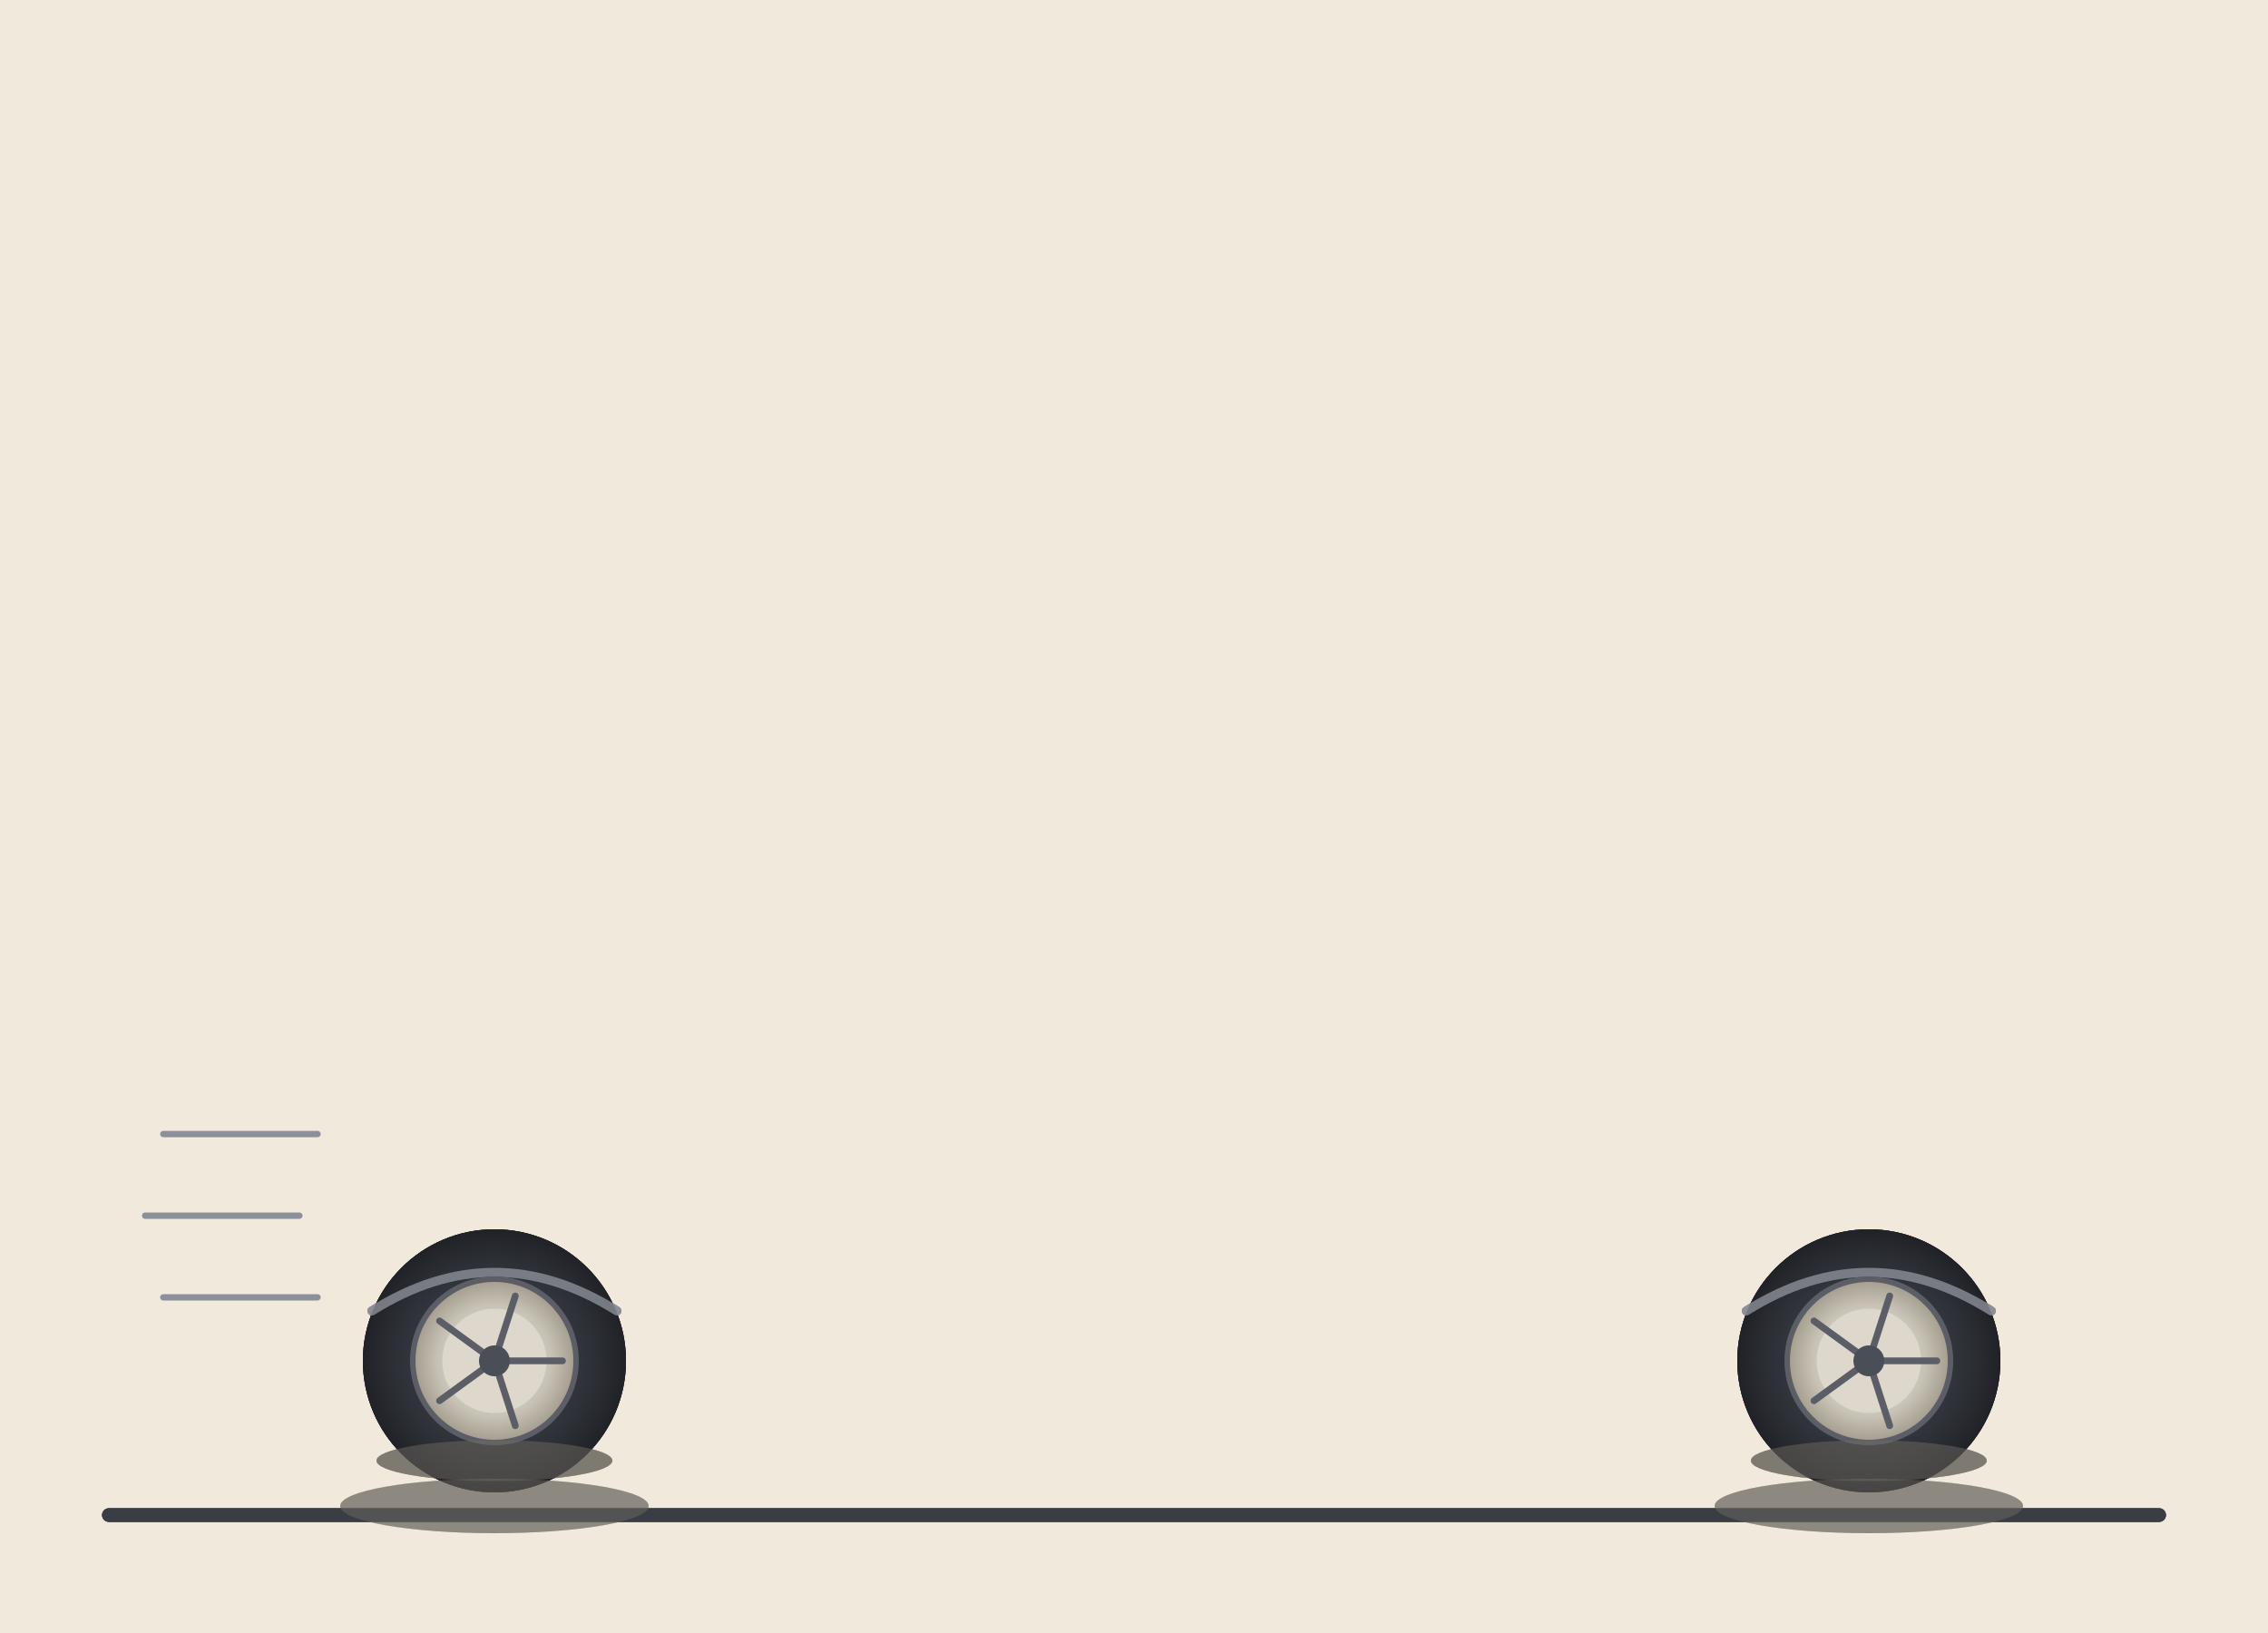
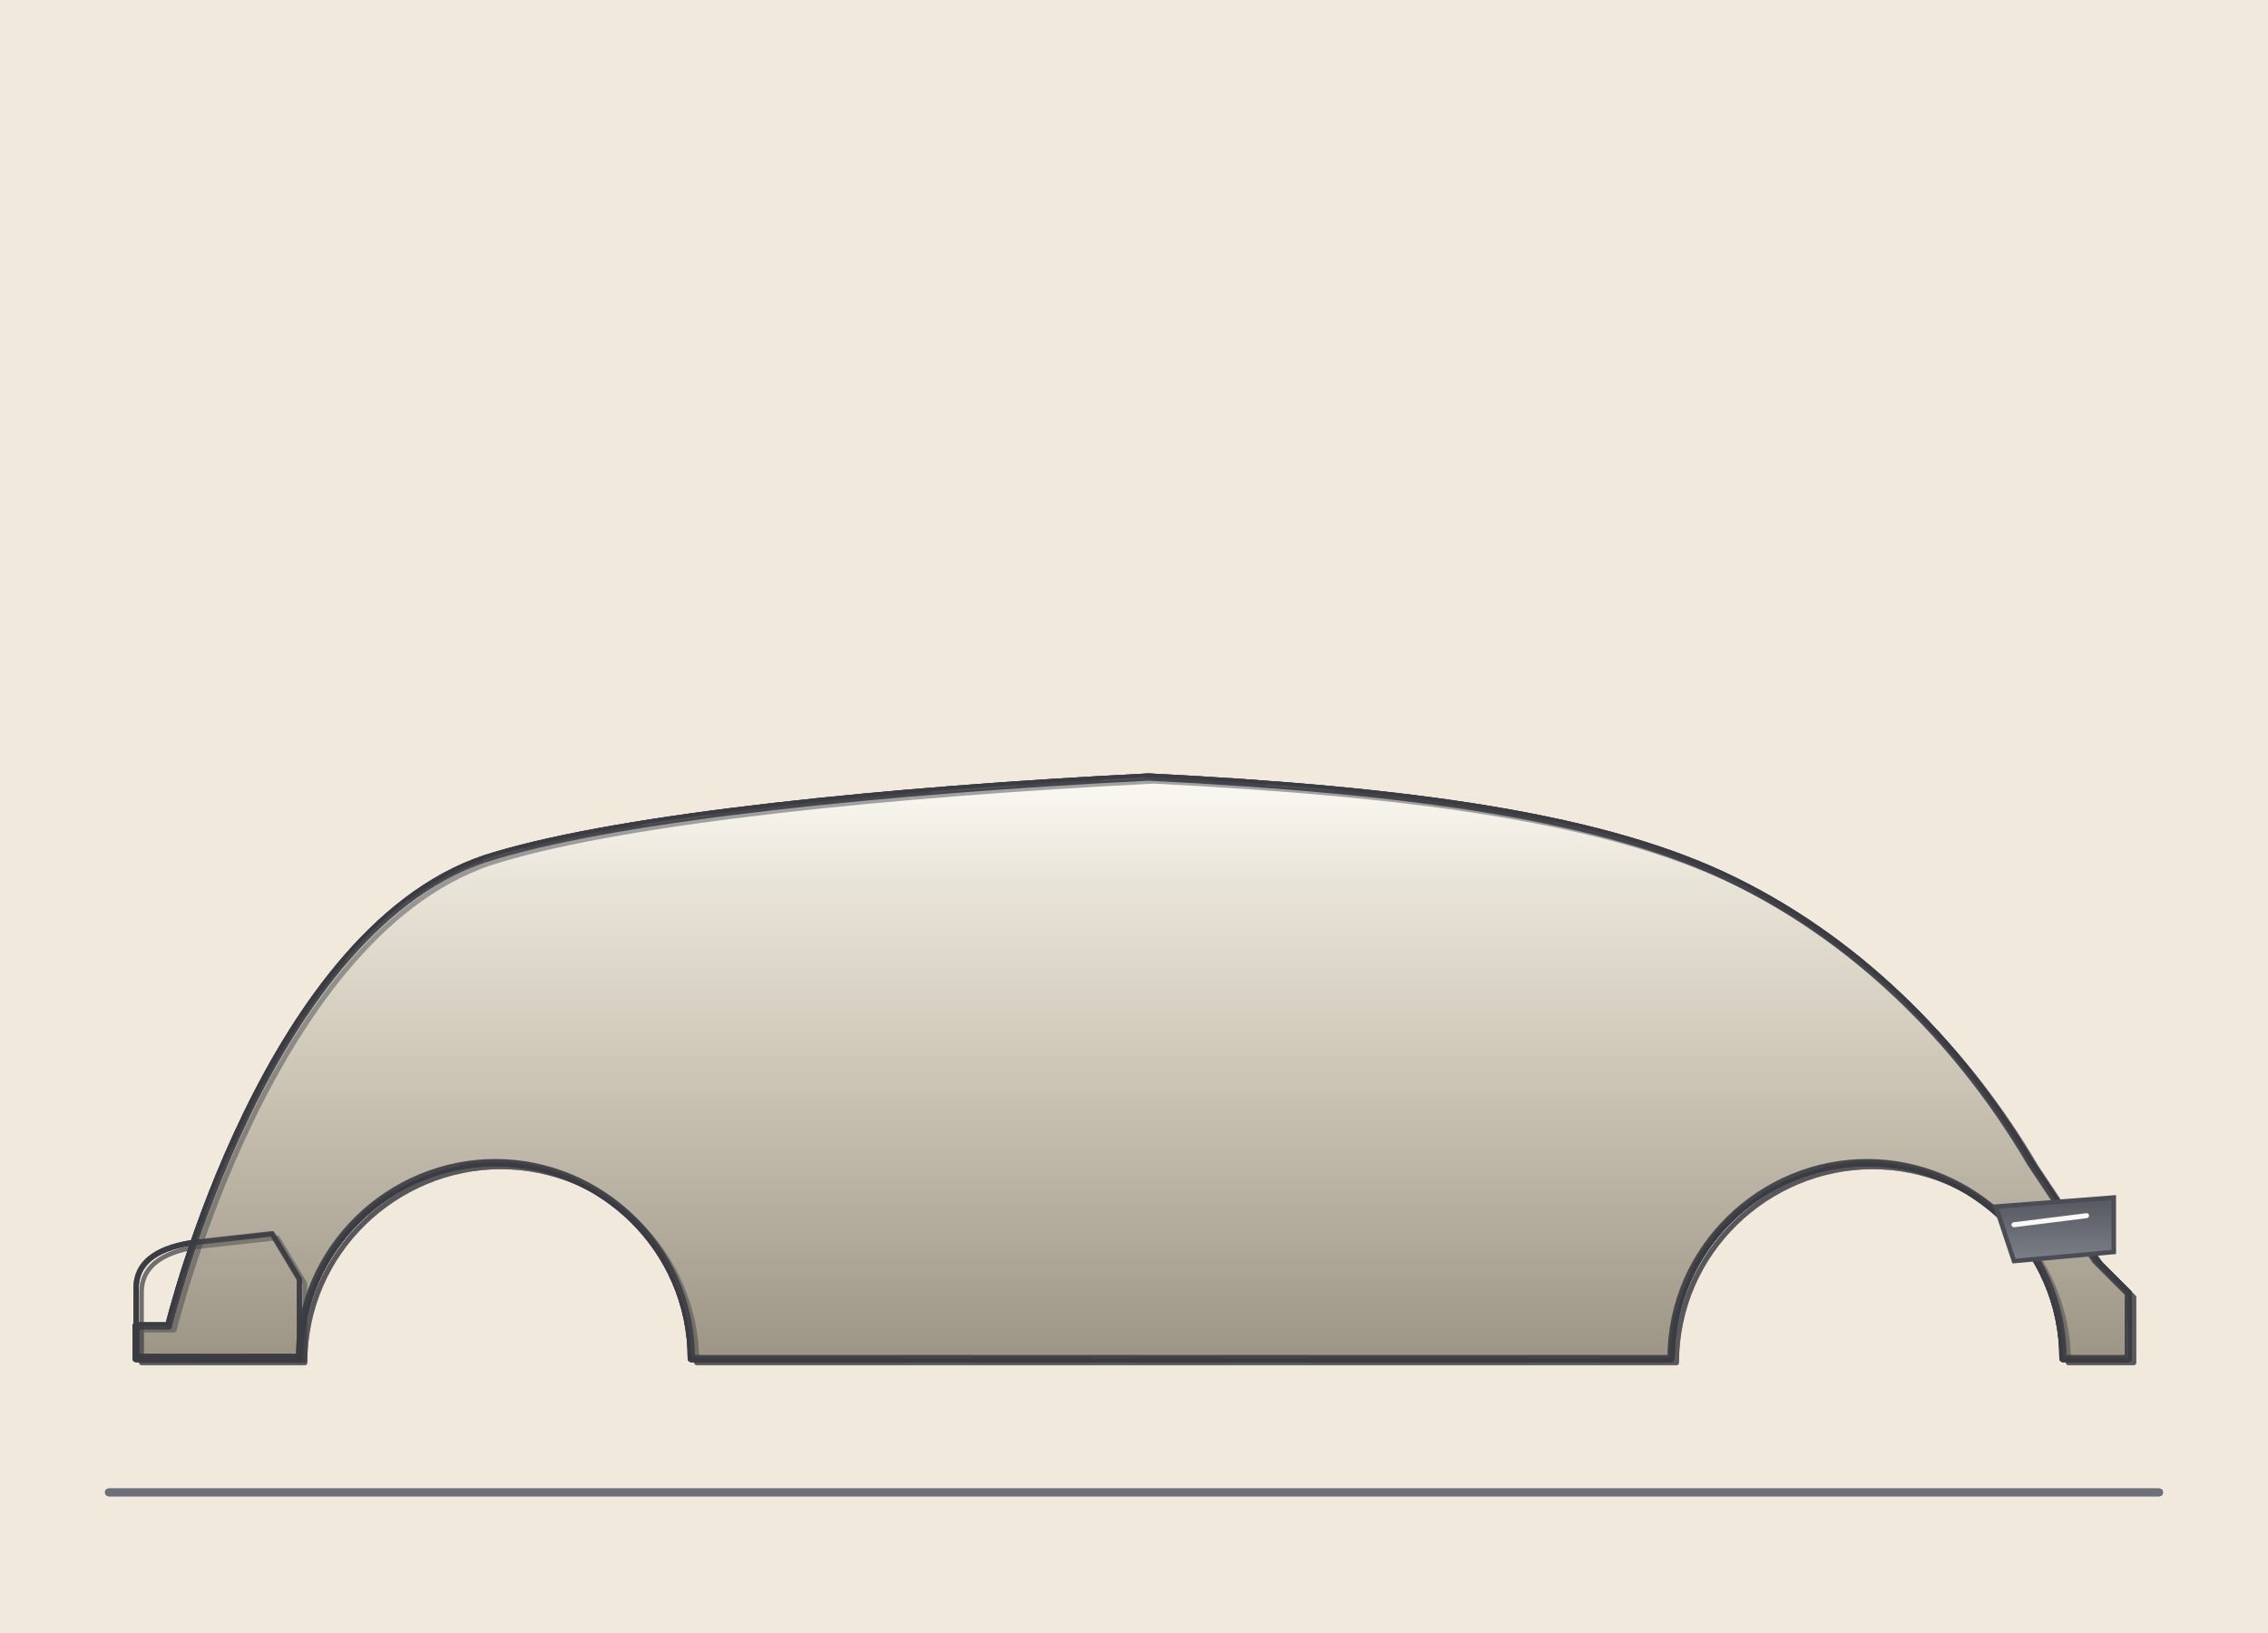
<svg xmlns="http://www.w3.org/2000/svg" viewBox="0 0 500 360" role="img">
  <defs>
    <linearGradient id="gBody" x1="0" y1="0" x2="0" y2="1">
      <stop offset="0%" stop-color="#FBF9F3" />
      <stop offset="18%" stop-color="#E9E4D8" />
      <stop offset="55%" stop-color="#C9C2B2" />
      <stop offset="100%" stop-color="#9C9484" />
    </linearGradient>
    <linearGradient id="gGlass" x1="0" y1="0" x2="0" y2="1">
      <stop offset="0%" stop-color="#55585F" />
      <stop offset="100%" stop-color="#7B7F88" />
    </linearGradient>
    <radialGradient id="gTire" cx="0.5" cy="0.5" r="0.5">
      <stop offset="0%" stop-color="#4A4E55" />
      <stop offset="75%" stop-color="#2D3036" />
      <stop offset="100%" stop-color="#202227" />
    </radialGradient>
    <radialGradient id="gRim" cx="0.5" cy="0.5" r="0.5">
      <stop offset="0%" stop-color="#F3F2EC" />
      <stop offset="70%" stop-color="#C6C1B4" />
      <stop offset="100%" stop-color="#A39C8D" />
    </radialGradient>
    <radialGradient id="gGround" cx="0.5" cy="0.5" r="0.5">
      <stop offset="0%" stop-color="#8A8478" stop-opacity="0.34" />
      <stop offset="100%" stop-color="#8A8478" stop-opacity="0" />
    </radialGradient>
  </defs>
  <rect x="0" y="0" width="500" height="360" fill="#F1E9DB" />
-   <line x1="24" y1="334" x2="476" y2="334" stroke="#3A3D44" stroke-width="3" stroke-linecap="round" stroke-linejoin="round" />
-   <circle cx="109" cy="300" r="29" fill="url(#gTire)" />
-   <path d="M82 289 Q109 272 136 289" stroke="#8B8F98" stroke-width="2.0" fill="none" stroke-linecap="round" opacity="0.8" />
-   <circle cx="109" cy="300" r="18" fill="url(#gRim)" stroke="#5B5E66" stroke-width="1.2" />
-   <circle cx="109" cy="300" r="11.5" fill="#DDD8CB" />
-   <line x1="109" y1="300" x2="124.0" y2="300.0" stroke="#5B5E66" stroke-width="1.5" stroke-linecap="round" />
-   <line x1="109" y1="300" x2="113.6" y2="314.3" stroke="#5B5E66" stroke-width="1.5" stroke-linecap="round" />
-   <line x1="109" y1="300" x2="96.9" y2="308.8" stroke="#5B5E66" stroke-width="1.5" stroke-linecap="round" />
-   <line x1="109" y1="300" x2="96.9" y2="291.2" stroke="#5B5E66" stroke-width="1.5" stroke-linecap="round" />
-   <line x1="109" y1="300" x2="113.6" y2="285.7" stroke="#5B5E66" stroke-width="1.5" stroke-linecap="round" />
-   <circle cx="109" cy="300" r="3.4" fill="#4A4E56" />
-   <ellipse cx="109" cy="322" rx="26" ry="4.5" fill="#6E6A61" opacity="0.5" />
-   <circle cx="412" cy="300" r="29" fill="url(#gTire)" />
-   <path d="M385 289 Q412 272 439 289" stroke="#8B8F98" stroke-width="2.0" fill="none" stroke-linecap="round" opacity="0.8" />
-   <circle cx="412" cy="300" r="18" fill="url(#gRim)" stroke="#5B5E66" stroke-width="1.2" />
-   <circle cx="412" cy="300" r="11.5" fill="#DDD8CB" />
-   <line x1="412" y1="300" x2="427.0" y2="300.0" stroke="#5B5E66" stroke-width="1.5" stroke-linecap="round" />
-   <line x1="412" y1="300" x2="416.6" y2="314.3" stroke="#5B5E66" stroke-width="1.5" stroke-linecap="round" />
-   <line x1="412" y1="300" x2="399.9" y2="308.8" stroke="#5B5E66" stroke-width="1.5" stroke-linecap="round" />
-   <line x1="412" y1="300" x2="399.9" y2="291.2" stroke="#5B5E66" stroke-width="1.5" stroke-linecap="round" />
-   <line x1="412" y1="300" x2="416.6" y2="285.7" stroke="#5B5E66" stroke-width="1.5" stroke-linecap="round" />
-   <circle cx="412" cy="300" r="3.4" fill="#4A4E56" />
-   <ellipse cx="412" cy="322" rx="26" ry="4.5" fill="#6E6A61" opacity="0.5" />
-   <line x1="24" y1="334" x2="476" y2="334" stroke="#3A3D44" stroke-width="3" stroke-linecap="round" stroke-linejoin="round" />
-   <circle cx="109" cy="300" r="29" fill="url(#gTire)" />
-   <path d="M82 289 Q109 272 136 289" stroke="#8B8F98" stroke-width="2.0" fill="none" stroke-linecap="round" opacity="0.8" />
-   <circle cx="109" cy="300" r="18" fill="url(#gRim)" stroke="#5B5E66" stroke-width="1.2" />
-   <circle cx="109" cy="300" r="11.5" fill="#DDD8CB" />
-   <line x1="109" y1="300" x2="124.0" y2="300.0" stroke="#5B5E66" stroke-width="1.5" stroke-linecap="round" />
-   <line x1="109" y1="300" x2="113.6" y2="314.3" stroke="#5B5E66" stroke-width="1.5" stroke-linecap="round" />
-   <line x1="109" y1="300" x2="96.9" y2="308.8" stroke="#5B5E66" stroke-width="1.5" stroke-linecap="round" />
-   <line x1="109" y1="300" x2="96.9" y2="291.2" stroke="#5B5E66" stroke-width="1.5" stroke-linecap="round" />
-   <line x1="109" y1="300" x2="113.6" y2="285.7" stroke="#5B5E66" stroke-width="1.5" stroke-linecap="round" />
-   <circle cx="109" cy="300" r="3.4" fill="#4A4E56" />
-   <ellipse cx="109" cy="322" rx="26" ry="4.5" fill="#6E6A61" opacity="0.5" />
-   <circle cx="412" cy="300" r="29" fill="url(#gTire)" />
-   <path d="M385 289 Q412 272 439 289" stroke="#8B8F98" stroke-width="2.0" fill="none" stroke-linecap="round" opacity="0.8" />
-   <circle cx="412" cy="300" r="18" fill="url(#gRim)" stroke="#5B5E66" stroke-width="1.2" />
-   <circle cx="412" cy="300" r="11.5" fill="#DDD8CB" />
-   <line x1="412" y1="300" x2="427.0" y2="300.0" stroke="#5B5E66" stroke-width="1.5" stroke-linecap="round" />
-   <line x1="412" y1="300" x2="416.6" y2="314.3" stroke="#5B5E66" stroke-width="1.5" stroke-linecap="round" />
-   <line x1="412" y1="300" x2="399.9" y2="308.8" stroke="#5B5E66" stroke-width="1.5" stroke-linecap="round" />
-   <line x1="412" y1="300" x2="399.9" y2="291.2" stroke="#5B5E66" stroke-width="1.5" stroke-linecap="round" />
-   <line x1="412" y1="300" x2="416.6" y2="285.7" stroke="#5B5E66" stroke-width="1.5" stroke-linecap="round" />
-   <circle cx="412" cy="300" r="3.4" fill="#4A4E56" />
-   <ellipse cx="412" cy="322" rx="26" ry="4.5" fill="#6E6A61" opacity="0.5" />
-   <ellipse cx="109" cy="332" rx="34" ry="6" fill="#6E6A61" opacity="0.5" />
-   <ellipse cx="412" cy="332" rx="34" ry="6" fill="#6E6A61" opacity="0.5" />
-   <line x1="24" y1="334" x2="476" y2="334" stroke="#3A3D44" stroke-width="3" stroke-linecap="round" stroke-linejoin="round" />
-   <circle cx="109" cy="300" r="29" fill="url(#gTire)" />
-   <path d="M82 289 Q109 272 136 289" stroke="#8B8F98" stroke-width="2.0" fill="none" stroke-linecap="round" opacity="0.8" />
-   <circle cx="109" cy="300" r="18" fill="url(#gRim)" stroke="#5B5E66" stroke-width="1.2" />
-   <circle cx="109" cy="300" r="11.5" fill="#DDD8CB" />
-   <line x1="109" y1="300" x2="124.0" y2="300.0" stroke="#5B5E66" stroke-width="1.5" stroke-linecap="round" />
-   <line x1="109" y1="300" x2="113.6" y2="314.3" stroke="#5B5E66" stroke-width="1.5" stroke-linecap="round" />
-   <line x1="109" y1="300" x2="96.9" y2="308.8" stroke="#5B5E66" stroke-width="1.5" stroke-linecap="round" />
-   <line x1="109" y1="300" x2="96.9" y2="291.2" stroke="#5B5E66" stroke-width="1.5" stroke-linecap="round" />
-   <line x1="109" y1="300" x2="113.6" y2="285.7" stroke="#5B5E66" stroke-width="1.5" stroke-linecap="round" />
-   <circle cx="109" cy="300" r="3.4" fill="#4A4E56" />
-   <ellipse cx="109" cy="322" rx="26" ry="4.5" fill="#6E6A61" opacity="0.5" />
-   <circle cx="412" cy="300" r="29" fill="url(#gTire)" />
-   <path d="M385 289 Q412 272 439 289" stroke="#8B8F98" stroke-width="2.0" fill="none" stroke-linecap="round" opacity="0.8" />
-   <circle cx="412" cy="300" r="18" fill="url(#gRim)" stroke="#5B5E66" stroke-width="1.2" />
-   <circle cx="412" cy="300" r="11.5" fill="#DDD8CB" />
-   <line x1="412" y1="300" x2="427.0" y2="300.0" stroke="#5B5E66" stroke-width="1.5" stroke-linecap="round" />
-   <line x1="412" y1="300" x2="416.6" y2="314.3" stroke="#5B5E66" stroke-width="1.5" stroke-linecap="round" />
-   <line x1="412" y1="300" x2="399.9" y2="308.8" stroke="#5B5E66" stroke-width="1.5" stroke-linecap="round" />
-   <line x1="412" y1="300" x2="399.9" y2="291.2" stroke="#5B5E66" stroke-width="1.5" stroke-linecap="round" />
-   <line x1="412" y1="300" x2="416.6" y2="285.7" stroke="#5B5E66" stroke-width="1.5" stroke-linecap="round" />
-   <circle cx="412" cy="300" r="3.4" fill="#4A4E56" />
-   <ellipse cx="412" cy="322" rx="26" ry="4.5" fill="#6E6A61" opacity="0.5" />
-   <ellipse cx="109" cy="332" rx="34" ry="6" fill="#6E6A61" opacity="0.5" />
-   <ellipse cx="412" cy="332" rx="34" ry="6" fill="#6E6A61" opacity="0.5" />
-   <line x1="36" y1="250" x2="70" y2="250" stroke="#8B909B" stroke-width="1.4" stroke-linecap="round" stroke-linejoin="round" />
-   <line x1="32" y1="268" x2="66" y2="268" stroke="#8B909B" stroke-width="1.4" stroke-linecap="round" stroke-linejoin="round" />
-   <line x1="36" y1="286" x2="70" y2="286" stroke="#8B909B" stroke-width="1.4" stroke-linecap="round" stroke-linejoin="round" />
+   <line x1="24" y1="329" x2="476" y2="329" stroke="#6C707A" stroke-width="1.7" stroke-linecap="round" stroke-linejoin="round" />
+   <path d="M37.2 292.3 C37.2 292.3 58.8 203.0 109.2 188.6 C138.0 180.0 195.6 174.2 253.2 171.3 C310.8 174.2 354.0 180.0 382.8 194.4 C411.6 208.7 433.2 231.8 447.6 256.3 L462.0 277.9 L469.2 285.1 L469.2 299.5 L454.8 299.5 C454.8 275.0 434.6 256.3 411.6 256.3 C388.6 256.3 368.4 275.0 368.4 299.5 L152.4 299.5 C152.4 275.0 132.2 256.3 109.2 256.3 C86.2 256.3 66.0 275.0 66.0 299.5 L30.0 299.5 L30.0 292.3 Z" fill="url(#gBody)" />
+   <path d="M37.2 292.3 C37.2 292.3 58.8 203.0 109.2 188.6 C138.0 180.0 195.6 174.2 253.2 171.3 C310.8 174.2 354.0 180.0 382.8 194.4 C411.6 208.7 433.2 231.8 447.6 256.3 L462.0 277.9 L469.2 285.1 L469.2 299.5 L454.8 299.5 C454.8 275.0 434.6 256.3 411.6 256.3 C388.6 256.3 368.4 275.0 368.4 299.5 L152.4 299.5 C152.4 275.0 132.2 256.3 109.2 256.3 C86.2 256.3 66.0 275.0 66.0 299.5 L30.0 299.5 L30.0 292.3 Z" stroke="#3A3C42" stroke-width="1.6" stroke-linecap="round" stroke-linejoin="round" fill="none" opacity="0.9" />
+   <path d="M37.2 292.3 C37.2 292.3 58.8 203.0 109.2 188.6 C138.0 180.0 195.6 174.2 253.2 171.3 C310.8 174.2 354.0 180.0 382.8 194.4 C411.6 208.7 433.2 231.8 447.6 256.3 L462.0 277.9 L469.2 285.1 L469.2 299.5 L454.8 299.5 C454.8 275.0 434.6 256.3 411.6 256.3 C388.6 256.3 368.4 275.0 368.4 299.5 L152.4 299.5 C152.4 275.0 132.2 256.3 109.2 256.3 C86.2 256.3 66.0 275.0 66.0 299.5 L30.0 299.5 L30.0 292.3 Z" stroke="#3A3C42" stroke-width="1.1" stroke-linecap="round" stroke-linejoin="round" fill="none" opacity="0.45" transform="translate(1.2 0.9)" />
+   <path d="M37.2 292.3 C37.2 292.3 58.8 203.0 109.2 188.6 C138.0 180.0 195.6 174.2 253.2 171.3 C310.8 174.2 354.0 180.0 382.8 194.4 C411.6 208.7 433.2 231.8 447.6 256.3 L462.0 277.9 L469.2 285.1 L469.2 299.5 L454.8 299.5 C454.8 275.0 434.6 256.3 411.6 256.3 C388.6 256.3 368.4 275.0 368.4 299.5 L152.4 299.5 C152.4 275.0 132.2 256.3 109.2 256.3 C86.2 256.3 66.0 275.0 66.0 299.5 L30.0 299.5 L30.0 292.3 Z" stroke="#3A3C42" stroke-width="0.8" stroke-linecap="round" stroke-linejoin="round" fill="none" stroke-dasharray="26 16 48 20 18 10" opacity="0.5" />
+   <line x1="24" y1="329" x2="476" y2="329" stroke="#6C707A" stroke-width="1.7" stroke-linecap="round" stroke-linejoin="round" />
+   <path d="M37.2 292.3 C37.2 292.3 58.8 203.0 109.2 188.6 C138.0 180.0 195.6 174.2 253.2 171.3 C310.8 174.2 354.0 180.0 382.8 194.4 C411.6 208.7 433.2 231.8 447.6 256.3 L462.0 277.9 L469.2 285.1 L469.2 299.5 L454.8 299.5 C454.8 275.0 434.6 256.3 411.6 256.3 C388.6 256.3 368.4 275.0 368.4 299.5 L152.4 299.5 C152.4 275.0 132.2 256.3 109.2 256.3 C86.2 256.3 66.0 275.0 66.0 299.5 L30.0 299.5 L30.0 292.3 Z" fill="url(#gBody)" />
+   <path d="M37.2 292.3 C37.2 292.3 58.8 203.0 109.2 188.6 C138.0 180.0 195.6 174.2 253.2 171.3 C310.8 174.2 354.0 180.0 382.8 194.4 C411.6 208.7 433.2 231.8 447.6 256.3 L462.0 277.9 L469.2 285.1 L469.2 299.5 L454.8 299.5 C454.8 275.0 434.6 256.3 411.6 256.3 C388.6 256.3 368.4 275.0 368.4 299.5 L152.4 299.5 C152.4 275.0 132.2 256.3 109.2 256.3 C86.2 256.3 66.0 275.0 66.0 299.5 L30.0 299.5 L30.0 292.3 Z" stroke="#3A3C42" stroke-width="1.6" stroke-linecap="round" stroke-linejoin="round" fill="none" opacity="0.9" />
+   <path d="M37.2 292.3 C37.2 292.3 58.8 203.0 109.2 188.6 C138.0 180.0 195.6 174.2 253.2 171.3 C310.8 174.2 354.0 180.0 382.8 194.4 C411.6 208.7 433.2 231.8 447.6 256.3 L462.0 277.9 L469.2 285.1 L469.2 299.5 L454.8 299.5 C454.8 275.0 434.6 256.3 411.6 256.3 C388.6 256.3 368.4 275.0 368.4 299.5 L152.4 299.5 C152.4 275.0 132.2 256.3 109.2 256.3 C86.2 256.3 66.0 275.0 66.0 299.5 L30.0 299.5 L30.0 292.3 Z" stroke="#3A3C42" stroke-width="1.1" stroke-linecap="round" stroke-linejoin="round" fill="none" opacity="0.45" transform="translate(1.2 0.9)" />
+   <path d="M37.2 292.3 C37.2 292.3 58.8 203.0 109.2 188.6 C138.0 180.0 195.6 174.2 253.2 171.3 C310.8 174.2 354.0 180.0 382.8 194.4 C411.6 208.7 433.2 231.8 447.6 256.3 L462.0 277.9 L469.2 285.1 L469.2 299.5 L454.8 299.5 C454.8 275.0 434.6 256.3 411.6 256.3 C388.6 256.3 368.4 275.0 368.4 299.5 L152.4 299.5 C152.4 275.0 132.2 256.3 109.2 256.3 C86.2 256.3 66.0 275.0 66.0 299.5 L30.0 299.5 L30.0 292.3 Z" stroke="#3A3C42" stroke-width="0.8" stroke-linecap="round" stroke-linejoin="round" fill="none" stroke-dasharray="26 16 48 20 18 10" opacity="0.5" />
+   <path d="M30 299 L30 284 Q30 276 42 274 L60 272 L66 282 L66 299 Z" stroke="#3A3C42" stroke-width="1.2" stroke-linecap="round" stroke-linejoin="round" fill="none" opacity="0.9" />
+   <path d="M30 299 L30 284 Q30 276 42 274 L60 272 L66 282 L66 299 Z" stroke="#3A3C42" stroke-width="1" stroke-linecap="round" stroke-linejoin="round" fill="none" opacity="0.45" transform="translate(1.2 0.9)" />
+   <path d="M30 299 L30 284 Q30 276 42 274 L60 272 L66 282 L66 299 Z" stroke="#3A3C42" stroke-width="0.8" stroke-linecap="round" stroke-linejoin="round" fill="none" stroke-dasharray="26 16 48 20 18 10" opacity="0.5" />
+   <line x1="24" y1="329" x2="476" y2="329" stroke="#6C707A" stroke-width="1.7" stroke-linecap="round" stroke-linejoin="round" />
+   <path d="M37.2 292.3 C37.2 292.3 58.8 203.0 109.2 188.6 C138.0 180.0 195.6 174.2 253.2 171.3 C310.8 174.2 354.0 180.0 382.8 194.4 C411.6 208.7 433.2 231.8 447.6 256.3 L462.0 277.9 L469.2 285.1 L469.2 299.5 L454.8 299.5 C454.8 275.0 434.6 256.3 411.6 256.3 C388.6 256.3 368.4 275.0 368.4 299.5 L152.4 299.5 C152.4 275.0 132.2 256.3 109.2 256.3 C86.2 256.3 66.0 275.0 66.0 299.5 L30.0 299.5 L30.0 292.3 Z" fill="url(#gBody)" />
+   <path d="M37.2 292.3 C37.2 292.3 58.8 203.0 109.2 188.6 C138.0 180.0 195.6 174.2 253.2 171.3 C310.8 174.2 354.0 180.0 382.8 194.4 C411.6 208.7 433.2 231.8 447.6 256.3 L462.0 277.9 L469.2 285.1 L469.2 299.5 L454.8 299.5 C454.8 275.0 434.6 256.3 411.6 256.3 C388.6 256.3 368.4 275.0 368.4 299.5 L152.4 299.5 C152.4 275.0 132.2 256.3 109.2 256.3 C86.2 256.3 66.0 275.0 66.0 299.5 L30.0 299.5 L30.0 292.3 Z" stroke="#3A3C42" stroke-width="1.6" stroke-linecap="round" stroke-linejoin="round" fill="none" opacity="0.9" />
+   <path d="M37.2 292.3 C37.2 292.3 58.8 203.0 109.2 188.6 C138.0 180.0 195.6 174.2 253.2 171.3 C310.8 174.2 354.0 180.0 382.8 194.4 C411.6 208.7 433.2 231.8 447.6 256.3 L462.0 277.9 L469.2 285.1 L469.2 299.5 L454.8 299.5 C454.8 275.0 434.6 256.3 411.6 256.3 C388.6 256.3 368.4 275.0 368.4 299.5 L152.4 299.5 C152.4 275.0 132.2 256.3 109.2 256.3 C86.2 256.3 66.0 275.0 66.0 299.5 L30.0 299.5 L30.0 292.3 Z" stroke="#3A3C42" stroke-width="1.1" stroke-linecap="round" stroke-linejoin="round" fill="none" opacity="0.45" transform="translate(1.2 0.9)" />
+   <path d="M37.2 292.3 C37.2 292.3 58.8 203.0 109.2 188.6 C138.0 180.0 195.6 174.2 253.2 171.3 C310.8 174.2 354.0 180.0 382.8 194.4 C411.6 208.7 433.2 231.8 447.6 256.3 L462.0 277.9 L469.2 285.1 L469.2 299.5 L454.8 299.5 C454.8 275.0 434.6 256.3 411.6 256.3 C388.6 256.3 368.4 275.0 368.4 299.5 L152.4 299.5 C152.4 275.0 132.2 256.3 109.2 256.3 C86.2 256.3 66.0 275.0 66.0 299.5 L30.0 299.5 L30.0 292.3 Z" stroke="#3A3C42" stroke-width="0.8" stroke-linecap="round" stroke-linejoin="round" fill="none" stroke-dasharray="26 16 48 20 18 10" opacity="0.5" />
+   <path d="M30 299 L30 284 Q30 276 42 274 L60 272 L66 282 L66 299 Z" stroke="#3A3C42" stroke-width="1.2" stroke-linecap="round" stroke-linejoin="round" fill="none" opacity="0.9" />
+   <path d="M30 299 L30 284 Q30 276 42 274 L60 272 L66 282 L66 299 Z" stroke="#3A3C42" stroke-width="1" stroke-linecap="round" stroke-linejoin="round" fill="none" opacity="0.45" transform="translate(1.2 0.9)" />
+   <path d="M30 299 L30 284 Q30 276 42 274 L60 272 L66 282 L66 299 Z" stroke="#3A3C42" stroke-width="0.8" stroke-linecap="round" stroke-linejoin="round" fill="none" stroke-dasharray="26 16 48 20 18 10" opacity="0.5" />
+   <path d="M440 266 L466 264 L466 276 L444 278 Z" fill="url(#gGlass)" stroke="#4A4D55" stroke-width="1.0" />
+   <path d="M444 270 L460 268" stroke="#FBF9F3" stroke-width="1.1" stroke-linecap="round" stroke-linejoin="round" fill="none" />
</svg>
